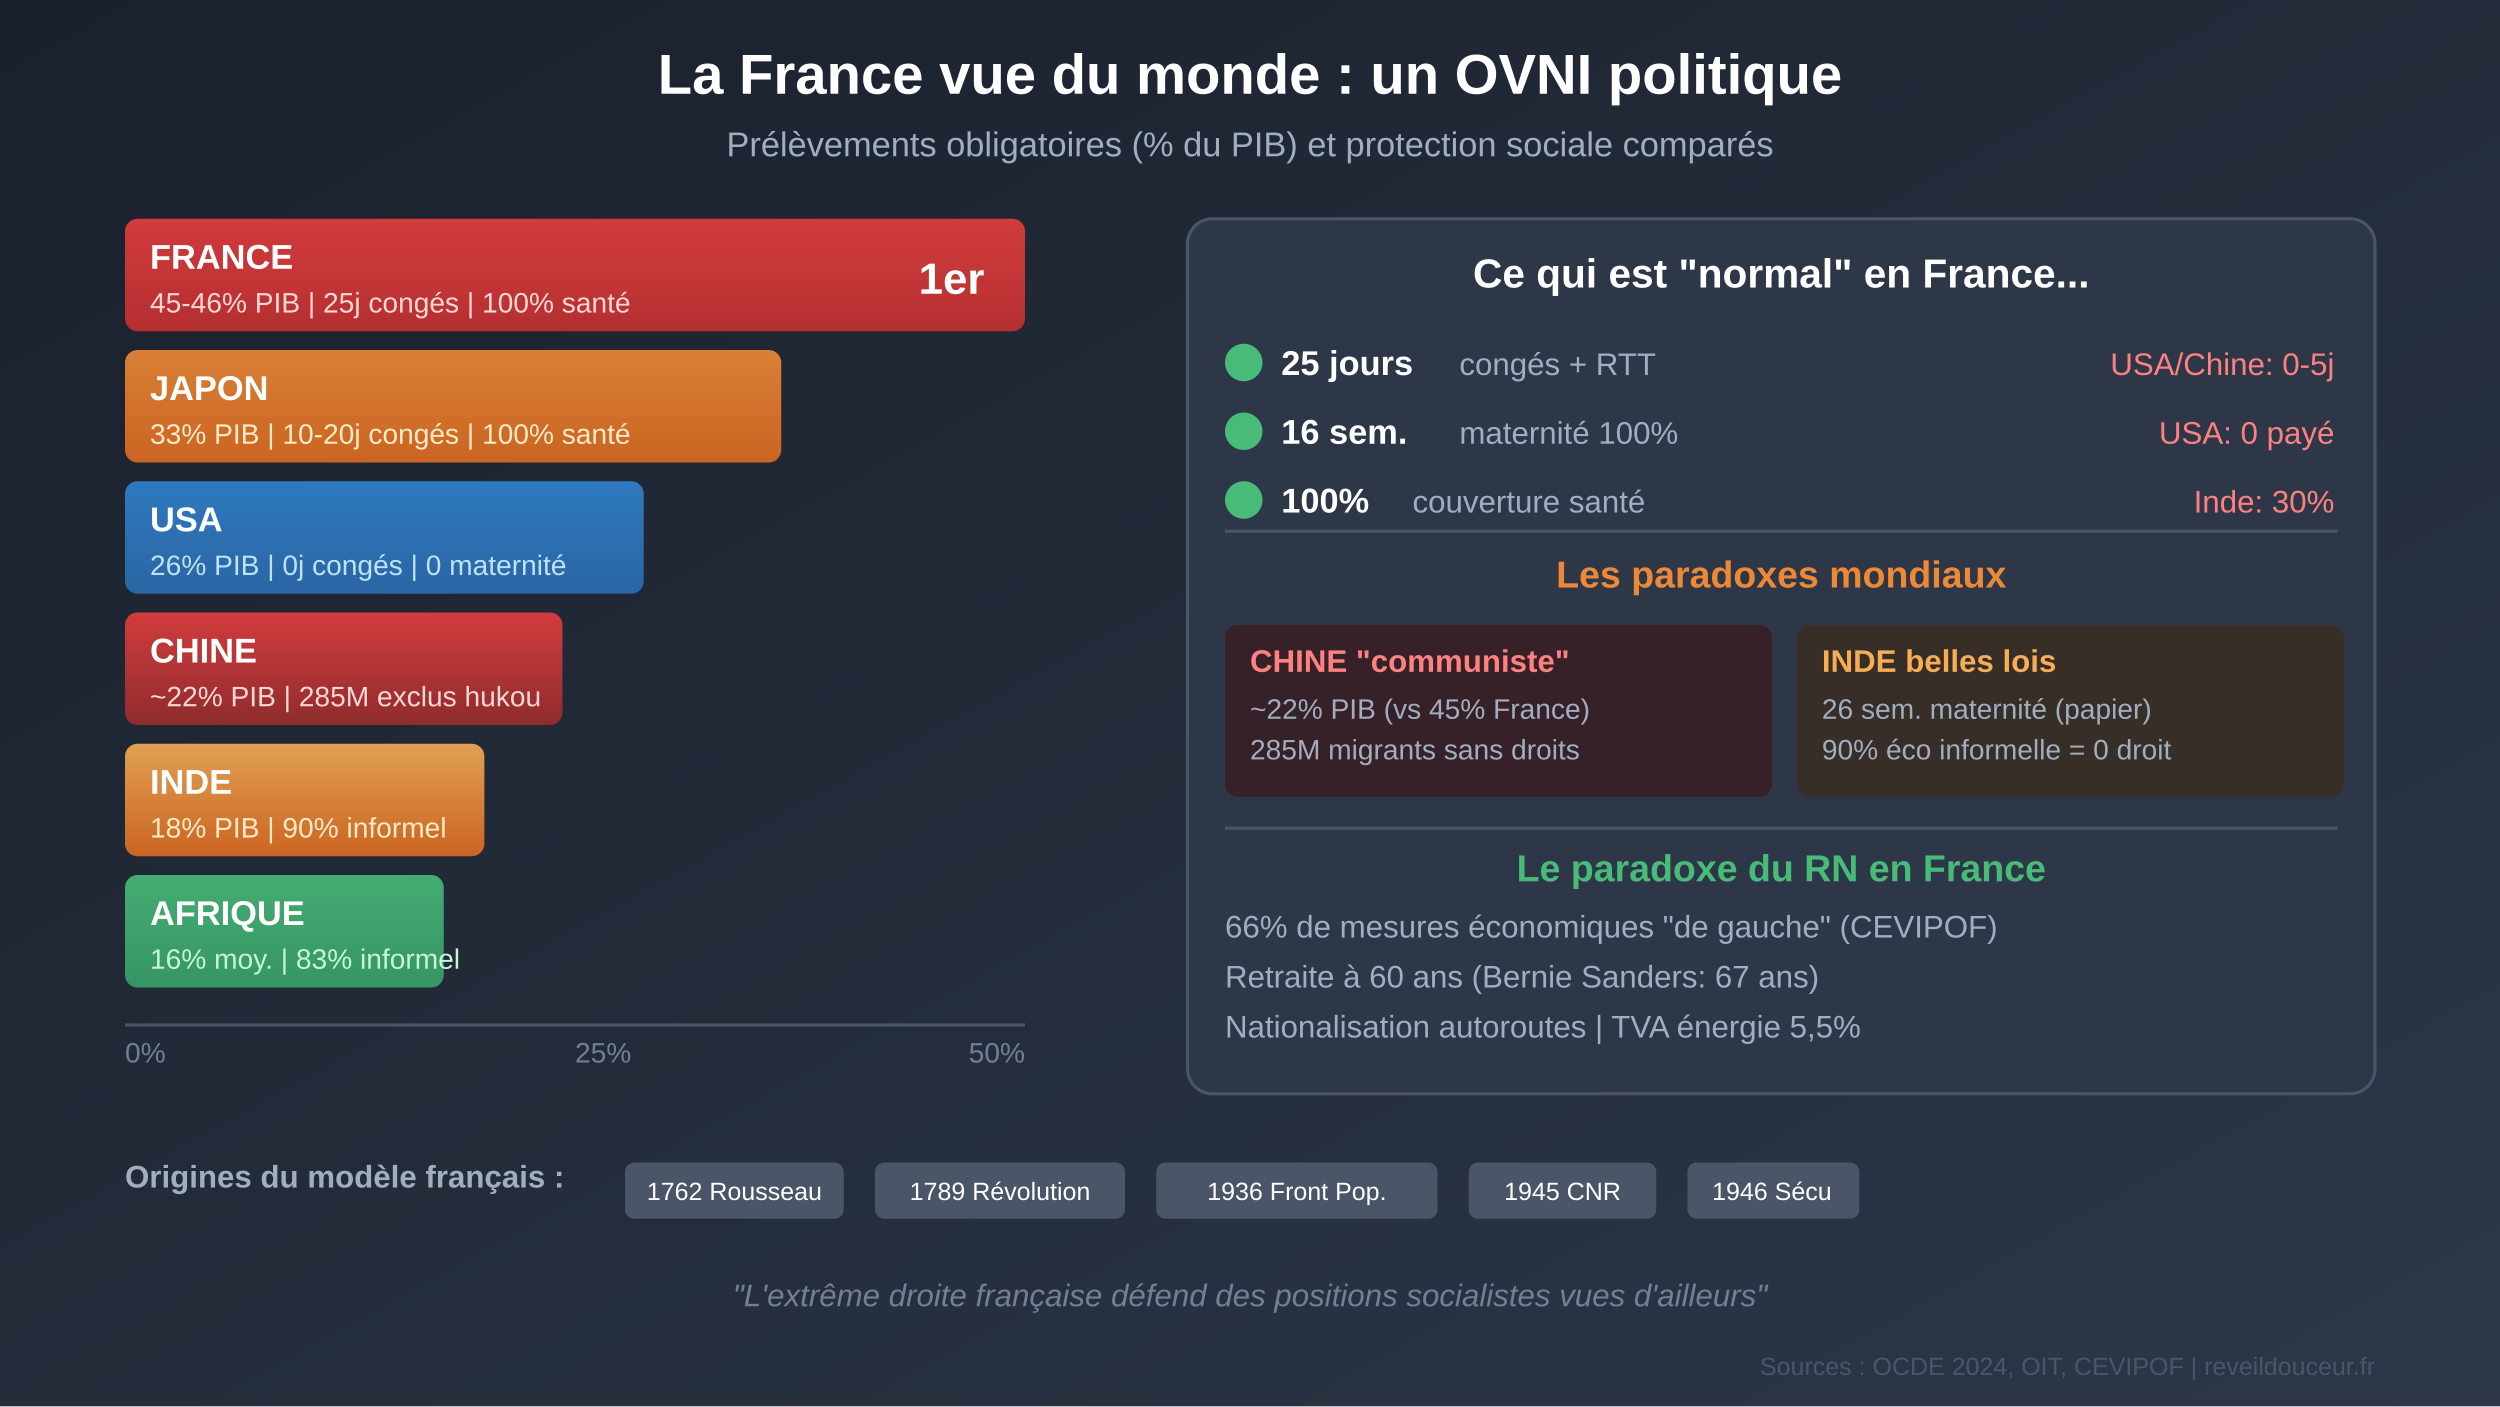
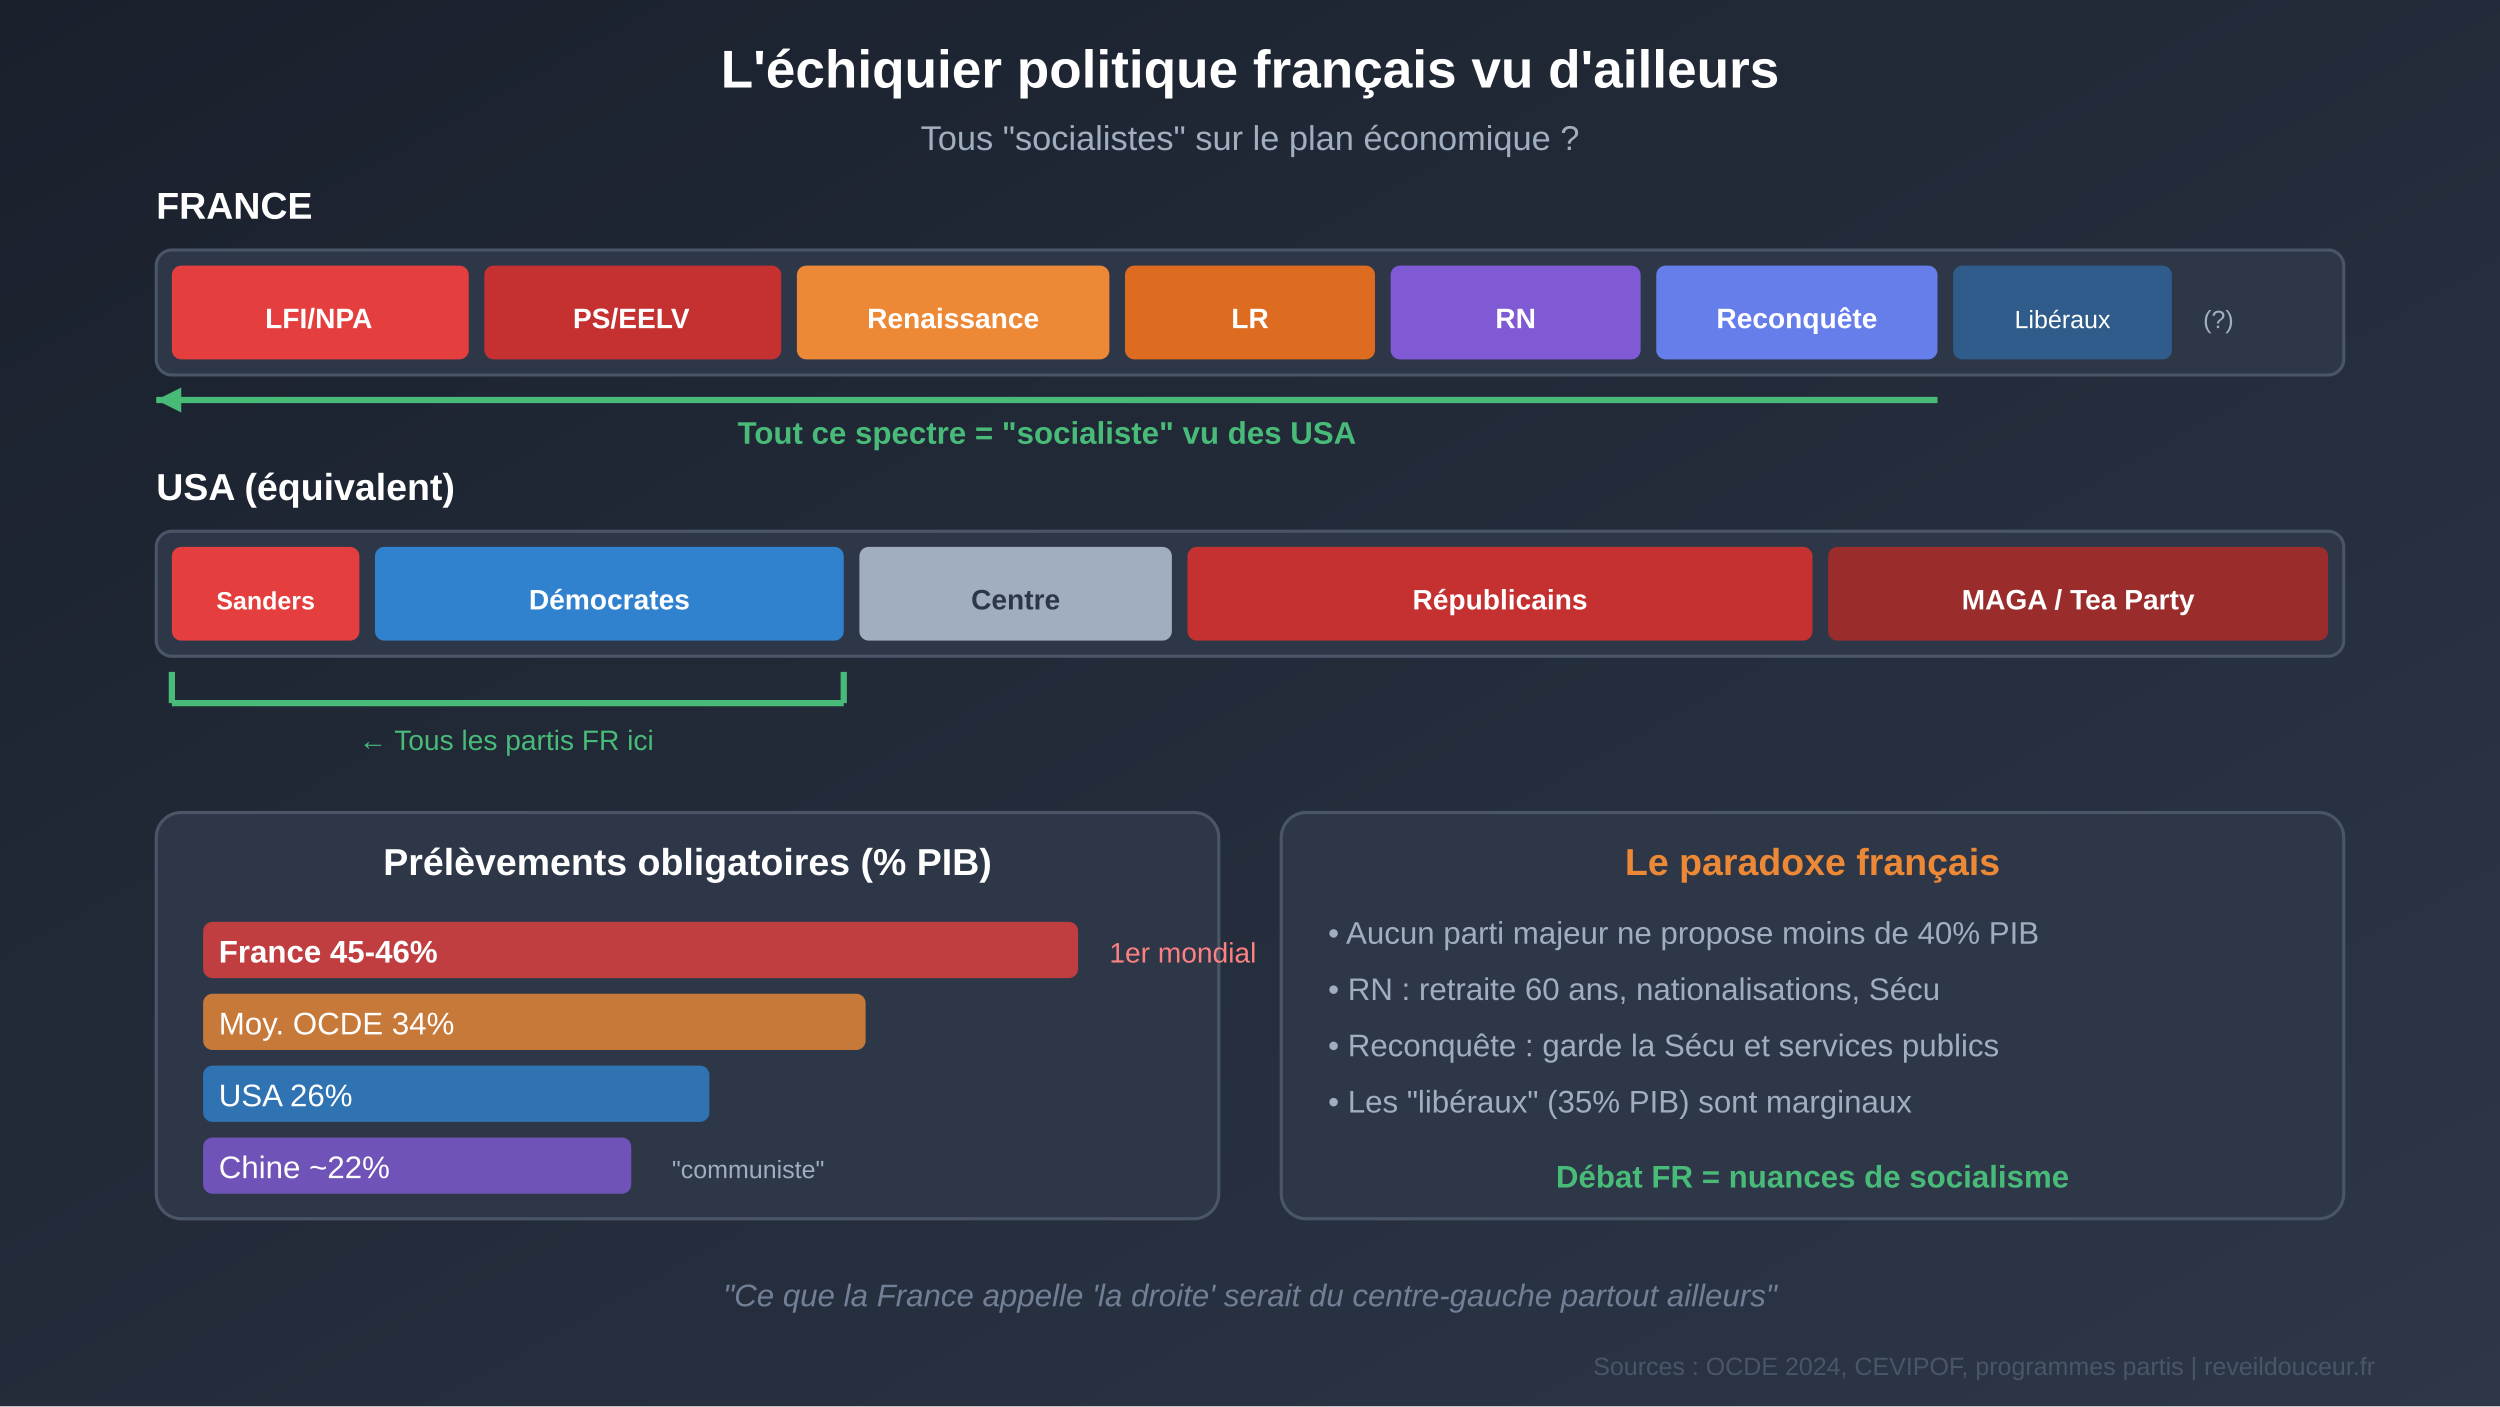
<svg xmlns="http://www.w3.org/2000/svg" viewBox="0 0 800 450">
  <defs>
    <linearGradient id="bgGradient" x1="0%" y1="0%" x2="100%" y2="100%">
      <stop offset="0%" style="stop-color:#1a202c" />
      <stop offset="100%" style="stop-color:#2d3748" />
    </linearGradient>
-     <linearGradient id="franceGradient" x1="0%" y1="0%" x2="0%" y2="100%">
+     <linearGradient id="leftGradient" x1="0%" y1="0%" x2="100%" y2="0%">
      <stop offset="0%" style="stop-color:#e53e3e" />
      <stop offset="100%" style="stop-color:#c53030" />
    </linearGradient>
-     <linearGradient id="usaGradient" x1="0%" y1="0%" x2="0%" y2="100%">
+     <linearGradient id="centerGradient" x1="0%" y1="0%" x2="100%" y2="0%">
+       <stop offset="0%" style="stop-color:#ed8936" />
+       <stop offset="100%" style="stop-color:#dd6b20" />
+     </linearGradient>
+     <linearGradient id="rightGradient" x1="0%" y1="0%" x2="100%" y2="0%">
      <stop offset="0%" style="stop-color:#3182ce" />
      <stop offset="100%" style="stop-color:#2b6cb0" />
    </linearGradient>
-     <linearGradient id="asiaGradient" x1="0%" y1="0%" x2="0%" y2="100%">
-       <stop offset="0%" style="stop-color:#ed8936" />
-       <stop offset="100%" style="stop-color:#dd6b20" />
-     </linearGradient>
-     <linearGradient id="chinaGradient" x1="0%" y1="0%" x2="0%" y2="100%">
-       <stop offset="0%" style="stop-color:#e53e3e" />
-       <stop offset="100%" style="stop-color:#9b2c2c" />
-     </linearGradient>
-     <linearGradient id="indiaGradient" x1="0%" y1="0%" x2="0%" y2="100%">
-       <stop offset="0%" style="stop-color:#f6ad55" />
-       <stop offset="100%" style="stop-color:#dd6b20" />
-     </linearGradient>
-     <linearGradient id="africaGradient" x1="0%" y1="0%" x2="0%" y2="100%">
-       <stop offset="0%" style="stop-color:#48bb78" />
-       <stop offset="100%" style="stop-color:#38a169" />
-     </linearGradient>
  </defs>
  <rect width="800" height="450" fill="url(#bgGradient)" />
-   <text x="400" y="30" text-anchor="middle" fill="#ffffff" font-family="Arial, sans-serif" font-size="18" font-weight="bold">
-     La France vue du monde : un OVNI politique
+   <text x="400" y="28" text-anchor="middle" fill="#ffffff" font-family="Arial, sans-serif" font-size="17" font-weight="bold">
+     L'échiquier politique français vu d'ailleurs
  </text>
-   <text x="400" y="50" text-anchor="middle" fill="#a0aec0" font-family="Arial, sans-serif" font-size="11">
-     Prélèvements obligatoires (% du PIB) et protection sociale comparés
+   <text x="400" y="48" text-anchor="middle" fill="#a0aec0" font-family="Arial, sans-serif" font-size="11">
+     Tous "socialistes" sur le plan économique ?
  </text>
-   <g transform="translate(40, 70)">
-     <rect x="0" y="0" width="288" height="36" rx="4" fill="url(#franceGradient)" opacity="0.9" />
-     <text x="8" y="16" fill="#ffffff" font-family="Arial, sans-serif" font-size="11" font-weight="bold">FRANCE</text>
-     <text x="8" y="30" fill="#fed7d7" font-family="Arial, sans-serif" font-size="9">45-46% PIB | 25j congés | 100% santé</text>
-     <text x="275" y="24" fill="#ffffff" font-family="Arial, sans-serif" font-size="14" font-weight="bold" text-anchor="end">1er</text>
-     <rect x="0" y="42" width="210" height="36" rx="4" fill="url(#asiaGradient)" opacity="0.9" />
-     <text x="8" y="58" fill="#ffffff" font-family="Arial, sans-serif" font-size="11" font-weight="bold">JAPON</text>
-     <text x="8" y="72" fill="#feebc8" font-family="Arial, sans-serif" font-size="9">33% PIB | 10-20j congés | 100% santé</text>
-     <rect x="0" y="84" width="166" height="36" rx="4" fill="url(#usaGradient)" opacity="0.9" />
-     <text x="8" y="100" fill="#ffffff" font-family="Arial, sans-serif" font-size="11" font-weight="bold">USA</text>
-     <text x="8" y="114" fill="#bee3f8" font-family="Arial, sans-serif" font-size="9">26% PIB | 0j congés | 0 maternité</text>
-     <rect x="0" y="126" width="140" height="36" rx="4" fill="url(#chinaGradient)" opacity="0.9" />
-     <text x="8" y="142" fill="#ffffff" font-family="Arial, sans-serif" font-size="11" font-weight="bold">CHINE</text>
-     <text x="8" y="156" fill="#fed7d7" font-family="Arial, sans-serif" font-size="9">~22% PIB | 285M exclus hukou</text>
-     <rect x="0" y="168" width="115" height="36" rx="4" fill="url(#indiaGradient)" opacity="0.9" />
-     <text x="8" y="184" fill="#ffffff" font-family="Arial, sans-serif" font-size="11" font-weight="bold">INDE</text>
-     <text x="8" y="198" fill="#feebc8" font-family="Arial, sans-serif" font-size="9">18% PIB | 90% informel</text>
-     <rect x="0" y="210" width="102" height="36" rx="4" fill="url(#africaGradient)" opacity="0.9" />
-     <text x="8" y="226" fill="#ffffff" font-family="Arial, sans-serif" font-size="11" font-weight="bold">AFRIQUE</text>
-     <text x="8" y="240" fill="#c6f6d5" font-family="Arial, sans-serif" font-size="9">16% moy. | 83% informel</text>
-     <line x1="0" y1="258" x2="288" y2="258" stroke="#4a5568" stroke-width="1" />
-     <text x="0" y="270" fill="#718096" font-family="Arial, sans-serif" font-size="9">0%</text>
-     <text x="144" y="270" fill="#718096" font-family="Arial, sans-serif" font-size="9">25%</text>
-     <text x="288" y="270" fill="#718096" font-family="Arial, sans-serif" font-size="9" text-anchor="end">50%</text>
-   </g>
-   <g transform="translate(380, 70)">
-     <rect x="0" y="0" width="380" height="280" rx="8" fill="#2d3748" stroke="#4a5568" stroke-width="1" />
-     <text x="190" y="22" text-anchor="middle" fill="#ffffff" font-family="Arial, sans-serif" font-size="13" font-weight="bold">
-       Ce qui est "normal" en France...
-     </text>
-     <g transform="translate(12, 40)">
-       <circle cx="6" cy="6" r="6" fill="#48bb78" />
-       <text x="18" y="10" fill="#ffffff" font-family="Arial, sans-serif" font-size="11" font-weight="bold">25 jours</text>
-       <text x="75" y="10" fill="#a0aec0" font-family="Arial, sans-serif" font-size="10">congés + RTT</text>
-       <text x="355" y="10" fill="#fc8181" font-family="Arial, sans-serif" font-size="10" text-anchor="end">USA/Chine: 0-5j</text>
-     </g>
-     <g transform="translate(12, 62)">
-       <circle cx="6" cy="6" r="6" fill="#48bb78" />
-       <text x="18" y="10" fill="#ffffff" font-family="Arial, sans-serif" font-size="11" font-weight="bold">16 sem.</text>
-       <text x="75" y="10" fill="#a0aec0" font-family="Arial, sans-serif" font-size="10">maternité 100%</text>
-       <text x="355" y="10" fill="#fc8181" font-family="Arial, sans-serif" font-size="10" text-anchor="end">USA: 0 payé</text>
-     </g>
-     <g transform="translate(12, 84)">
-       <circle cx="6" cy="6" r="6" fill="#48bb78" />
-       <text x="18" y="10" fill="#ffffff" font-family="Arial, sans-serif" font-size="11" font-weight="bold">100%</text>
-       <text x="60" y="10" fill="#a0aec0" font-family="Arial, sans-serif" font-size="10">couverture santé</text>
-       <text x="355" y="10" fill="#fc8181" font-family="Arial, sans-serif" font-size="10" text-anchor="end">Inde: 30%</text>
-     </g>
-     <line x1="12" y1="100" x2="368" y2="100" stroke="#4a5568" stroke-width="1" />
-     <text x="190" y="118" text-anchor="middle" fill="#ed8936" font-family="Arial, sans-serif" font-size="12" font-weight="bold">
-       Les paradoxes mondiaux
-     </text>
-     <g transform="translate(12, 130)">
-       <rect x="0" y="0" width="175" height="55" rx="4" fill="#3d1212" opacity="0.6" />
-       <text x="8" y="15" fill="#fc8181" font-family="Arial, sans-serif" font-size="10" font-weight="bold">CHINE "communiste"</text>
-       <text x="8" y="30" fill="#a0aec0" font-family="Arial, sans-serif" font-size="9">~22% PIB (vs 45% France)</text>
-       <text x="8" y="43" fill="#a0aec0" font-family="Arial, sans-serif" font-size="9">285M migrants sans droits</text>
-     </g>
-     <g transform="translate(195, 130)">
-       <rect x="0" y="0" width="175" height="55" rx="4" fill="#3d2812" opacity="0.6" />
-       <text x="8" y="15" fill="#f6ad55" font-family="Arial, sans-serif" font-size="10" font-weight="bold">INDE belles lois</text>
-       <text x="8" y="30" fill="#a0aec0" font-family="Arial, sans-serif" font-size="9">26 sem. maternité (papier)</text>
-       <text x="8" y="43" fill="#a0aec0" font-family="Arial, sans-serif" font-size="9">90% éco informelle = 0 droit</text>
-     </g>
-     <line x1="12" y1="195" x2="368" y2="195" stroke="#4a5568" stroke-width="1" />
-     <text x="190" y="212" text-anchor="middle" fill="#48bb78" font-family="Arial, sans-serif" font-size="12" font-weight="bold">
-       Le paradoxe du RN en France
-     </text>
-     <text x="12" y="230" fill="#a0aec0" font-family="Arial, sans-serif" font-size="10">
-       66% de mesures économiques "de gauche" (CEVIPOF)
-     </text>
-     <text x="12" y="246" fill="#a0aec0" font-family="Arial, sans-serif" font-size="10">
-       Retraite à 60 ans (Bernie Sanders: 67 ans)
-     </text>
-     <text x="12" y="262" fill="#a0aec0" font-family="Arial, sans-serif" font-size="10">
-       Nationalisation autoroutes | TVA énergie 5,5%
+   <g transform="translate(50, 70)">
+     <text x="0" y="0" fill="#ffffff" font-family="Arial, sans-serif" font-size="12" font-weight="bold">FRANCE</text>
+     <rect x="0" y="10" width="700" height="40" rx="5" fill="#2d3748" stroke="#4a5568" />
+     <rect x="5" y="15" width="95" height="30" rx="3" fill="#e53e3e" />
+     <text x="52" y="35" text-anchor="middle" fill="#ffffff" font-family="Arial, sans-serif" font-size="9" font-weight="bold">LFI/NPA</text>
+     <rect x="105" y="15" width="95" height="30" rx="3" fill="#c53030" />
+     <text x="152" y="35" text-anchor="middle" fill="#ffffff" font-family="Arial, sans-serif" font-size="9" font-weight="bold">PS/EELV</text>
+     <rect x="205" y="15" width="100" height="30" rx="3" fill="#ed8936" />
+     <text x="255" y="35" text-anchor="middle" fill="#ffffff" font-family="Arial, sans-serif" font-size="9" font-weight="bold">Renaissance</text>
+     <rect x="310" y="15" width="80" height="30" rx="3" fill="#dd6b20" />
+     <text x="350" y="35" text-anchor="middle" fill="#ffffff" font-family="Arial, sans-serif" font-size="9" font-weight="bold">LR</text>
+     <rect x="395" y="15" width="80" height="30" rx="3" fill="#805ad5" />
+     <text x="435" y="35" text-anchor="middle" fill="#ffffff" font-family="Arial, sans-serif" font-size="9" font-weight="bold">RN</text>
+     <rect x="480" y="15" width="90" height="30" rx="3" fill="#667eea" />
+     <text x="525" y="35" text-anchor="middle" fill="#ffffff" font-family="Arial, sans-serif" font-size="9" font-weight="bold">Reconquête</text>
+     <rect x="575" y="15" width="70" height="30" rx="3" fill="#3182ce" opacity="0.5" />
+     <text x="610" y="35" text-anchor="middle" fill="#ffffff" font-family="Arial, sans-serif" font-size="8">Libéraux</text>
+     <text x="655" y="35" fill="#a0aec0" font-family="Arial, sans-serif" font-size="8">(?)</text>
+     <path d="M 0 58 L 570 58" stroke="#48bb78" stroke-width="2" fill="none" />
+     <polygon points="0,58 8,54 8,62" fill="#48bb78" />
+     <text x="285" y="72" text-anchor="middle" fill="#48bb78" font-family="Arial, sans-serif" font-size="10" font-weight="bold">
+       Tout ce spectre = "socialiste" vu des USA
    </text>
  </g>
-   <g transform="translate(40, 380)">
-     <text x="0" y="0" fill="#a0aec0" font-family="Arial, sans-serif" font-size="10" font-weight="bold">
-       Origines du modèle français :
+   <g transform="translate(50, 160)">
+     <text x="0" y="0" fill="#ffffff" font-family="Arial, sans-serif" font-size="12" font-weight="bold">USA (équivalent)</text>
+     <rect x="0" y="10" width="700" height="40" rx="5" fill="#2d3748" stroke="#4a5568" />
+     <rect x="5" y="15" width="60" height="30" rx="3" fill="#e53e3e" />
+     <text x="35" y="35" text-anchor="middle" fill="#ffffff" font-family="Arial, sans-serif" font-size="8" font-weight="bold">Sanders</text>
+     <rect x="70" y="15" width="150" height="30" rx="3" fill="#3182ce" />
+     <text x="145" y="35" text-anchor="middle" fill="#ffffff" font-family="Arial, sans-serif" font-size="9" font-weight="bold">Démocrates</text>
+     <rect x="225" y="15" width="100" height="30" rx="3" fill="#a0aec0" />
+     <text x="275" y="35" text-anchor="middle" fill="#2d3748" font-family="Arial, sans-serif" font-size="9" font-weight="bold">Centre</text>
+     <rect x="330" y="15" width="200" height="30" rx="3" fill="#c53030" />
+     <text x="430" y="35" text-anchor="middle" fill="#ffffff" font-family="Arial, sans-serif" font-size="9" font-weight="bold">Républicains</text>
+     <rect x="535" y="15" width="160" height="30" rx="3" fill="#9b2c2c" />
+     <text x="615" y="35" text-anchor="middle" fill="#ffffff" font-family="Arial, sans-serif" font-size="9" font-weight="bold">MAGA / Tea Party</text>
+     <line x1="5" y1="55" x2="5" y2="65" stroke="#48bb78" stroke-width="2" />
+     <line x1="5" y1="65" x2="220" y2="65" stroke="#48bb78" stroke-width="2" />
+     <line x1="220" y1="55" x2="220" y2="65" stroke="#48bb78" stroke-width="2" />
+     <text x="112" y="80" text-anchor="middle" fill="#48bb78" font-family="Arial, sans-serif" font-size="9">
+       ← Tous les partis FR ici
    </text>
-     <g transform="translate(160, -8)">
-       <rect x="0" y="0" width="70" height="18" rx="3" fill="#4a5568" />
-       <text x="35" y="12" text-anchor="middle" fill="#ffffff" font-family="Arial, sans-serif" font-size="8">1762 Rousseau</text>
-     </g>
-     <g transform="translate(240, -8)">
-       <rect x="0" y="0" width="80" height="18" rx="3" fill="#4a5568" />
-       <text x="40" y="12" text-anchor="middle" fill="#ffffff" font-family="Arial, sans-serif" font-size="8">1789 Révolution</text>
-     </g>
-     <g transform="translate(330, -8)">
-       <rect x="0" y="0" width="90" height="18" rx="3" fill="#4a5568" />
-       <text x="45" y="12" text-anchor="middle" fill="#ffffff" font-family="Arial, sans-serif" font-size="8">1936 Front Pop.</text>
-     </g>
-     <g transform="translate(430, -8)">
-       <rect x="0" y="0" width="60" height="18" rx="3" fill="#4a5568" />
-       <text x="30" y="12" text-anchor="middle" fill="#ffffff" font-family="Arial, sans-serif" font-size="8">1945 CNR</text>
-     </g>
-     <g transform="translate(500, -8)">
-       <rect x="0" y="0" width="55" height="18" rx="3" fill="#4a5568" />
-       <text x="27" y="12" text-anchor="middle" fill="#ffffff" font-family="Arial, sans-serif" font-size="8">1946 Sécu</text>
-     </g>
+   </g>
+   <g transform="translate(50, 260)">
+     <rect x="0" y="0" width="340" height="130" rx="8" fill="#2d3748" stroke="#4a5568" />
+     <text x="170" y="20" text-anchor="middle" fill="#ffffff" font-family="Arial, sans-serif" font-size="12" font-weight="bold">
+       Prélèvements obligatoires (% PIB)
+     </text>
+     <rect x="15" y="35" width="280" height="18" rx="3" fill="#e53e3e" opacity="0.8" />
+     <text x="20" y="48" fill="#ffffff" font-family="Arial, sans-serif" font-size="10" font-weight="bold">France 45-46%</text>
+     <text x="305" y="48" fill="#fc8181" font-family="Arial, sans-serif" font-size="9">1er mondial</text>
+     <rect x="15" y="58" width="212" height="18" rx="3" fill="#ed8936" opacity="0.8" />
+     <text x="20" y="71" fill="#ffffff" font-family="Arial, sans-serif" font-size="10">Moy. OCDE 34%</text>
+     <rect x="15" y="81" width="162" height="18" rx="3" fill="#3182ce" opacity="0.8" />
+     <text x="20" y="94" fill="#ffffff" font-family="Arial, sans-serif" font-size="10">USA 26%</text>
+     <rect x="15" y="104" width="137" height="18" rx="3" fill="#805ad5" opacity="0.8" />
+     <text x="20" y="117" fill="#ffffff" font-family="Arial, sans-serif" font-size="10">Chine ~22%</text>
+     <text x="165" y="117" fill="#a0aec0" font-family="Arial, sans-serif" font-size="8">"communiste"</text>
+   </g>
+   <g transform="translate(410, 260)">
+     <rect x="0" y="0" width="340" height="130" rx="8" fill="#2d3748" stroke="#4a5568" />
+     <text x="170" y="20" text-anchor="middle" fill="#ed8936" font-family="Arial, sans-serif" font-size="12" font-weight="bold">
+       Le paradoxe français
+     </text>
+     <text x="15" y="42" fill="#a0aec0" font-family="Arial, sans-serif" font-size="10">
+       • Aucun parti majeur ne propose moins de 40% PIB
+     </text>
+     <text x="15" y="60" fill="#a0aec0" font-family="Arial, sans-serif" font-size="10">
+       • RN : retraite 60 ans, nationalisations, Sécu
+     </text>
+     <text x="15" y="78" fill="#a0aec0" font-family="Arial, sans-serif" font-size="10">
+       • Reconquête : garde la Sécu et services publics
+     </text>
+     <text x="15" y="96" fill="#a0aec0" font-family="Arial, sans-serif" font-size="10">
+       • Les "libéraux" (35% PIB) sont marginaux
+     </text>
+     <text x="170" y="120" text-anchor="middle" fill="#48bb78" font-family="Arial, sans-serif" font-size="10" font-weight="bold">
+       Débat FR = nuances de socialisme
+     </text>
  </g>
  <text x="400" y="418" text-anchor="middle" fill="#718096" font-family="Arial, sans-serif" font-size="10" font-style="italic">
-     "L'extrême droite française défend des positions socialistes vues d'ailleurs"
+     "Ce que la France appelle 'la droite' serait du centre-gauche partout ailleurs"
  </text>
  <text x="760" y="440" text-anchor="end" fill="#4a5568" font-family="Arial, sans-serif" font-size="8">
-     Sources : OCDE 2024, OIT, CEVIPOF | reveildouceur.fr
+     Sources : OCDE 2024, CEVIPOF, programmes partis | reveildouceur.fr
  </text>
</svg>
